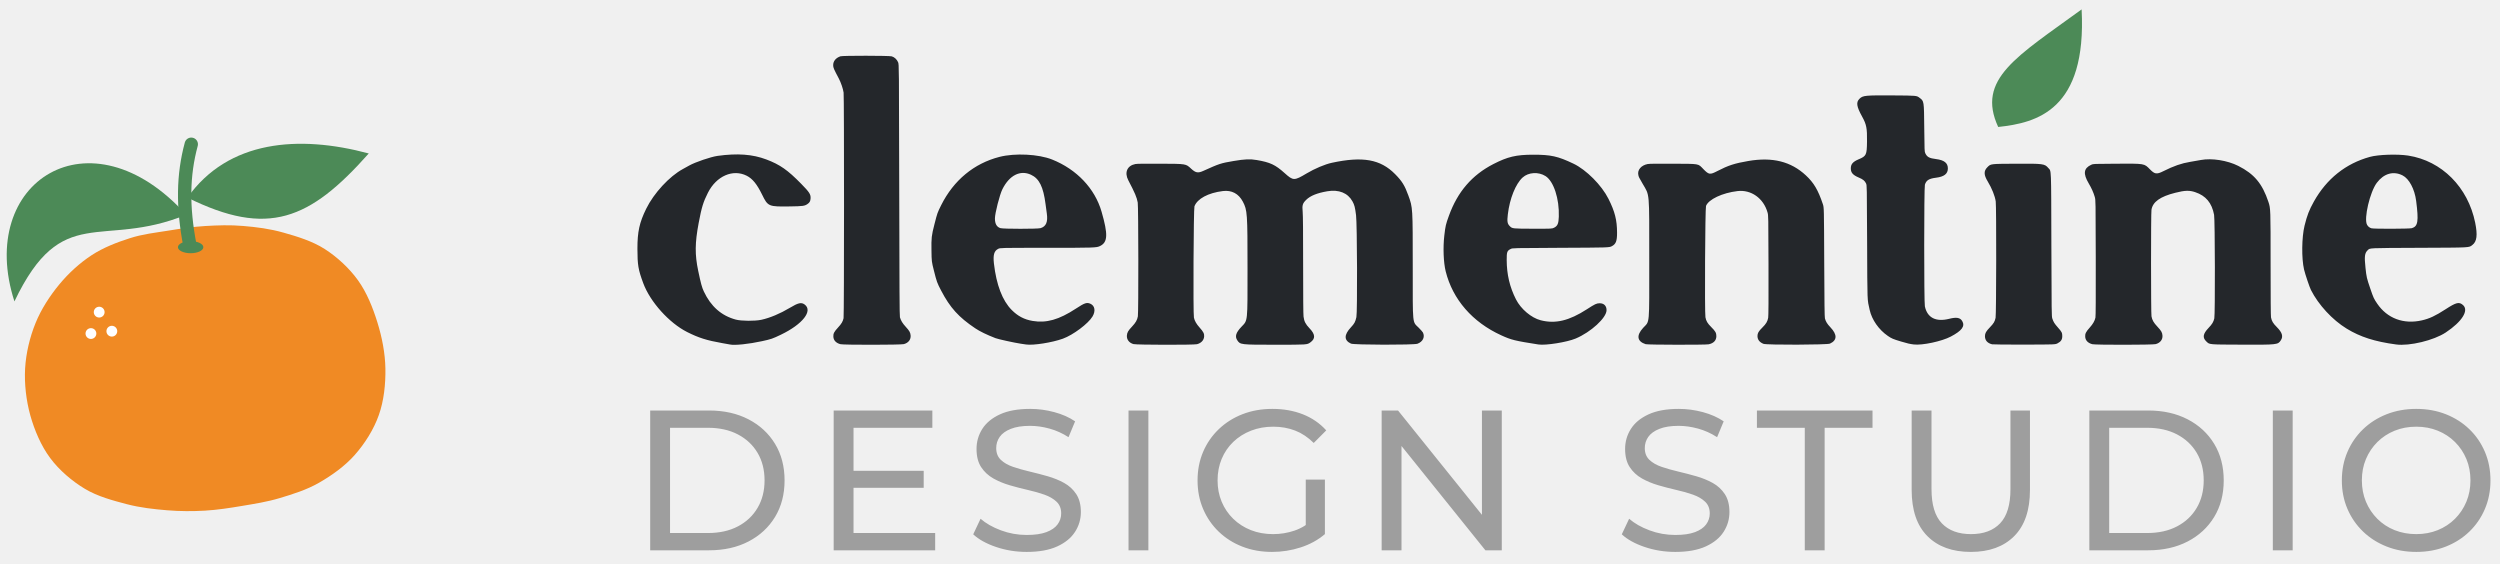
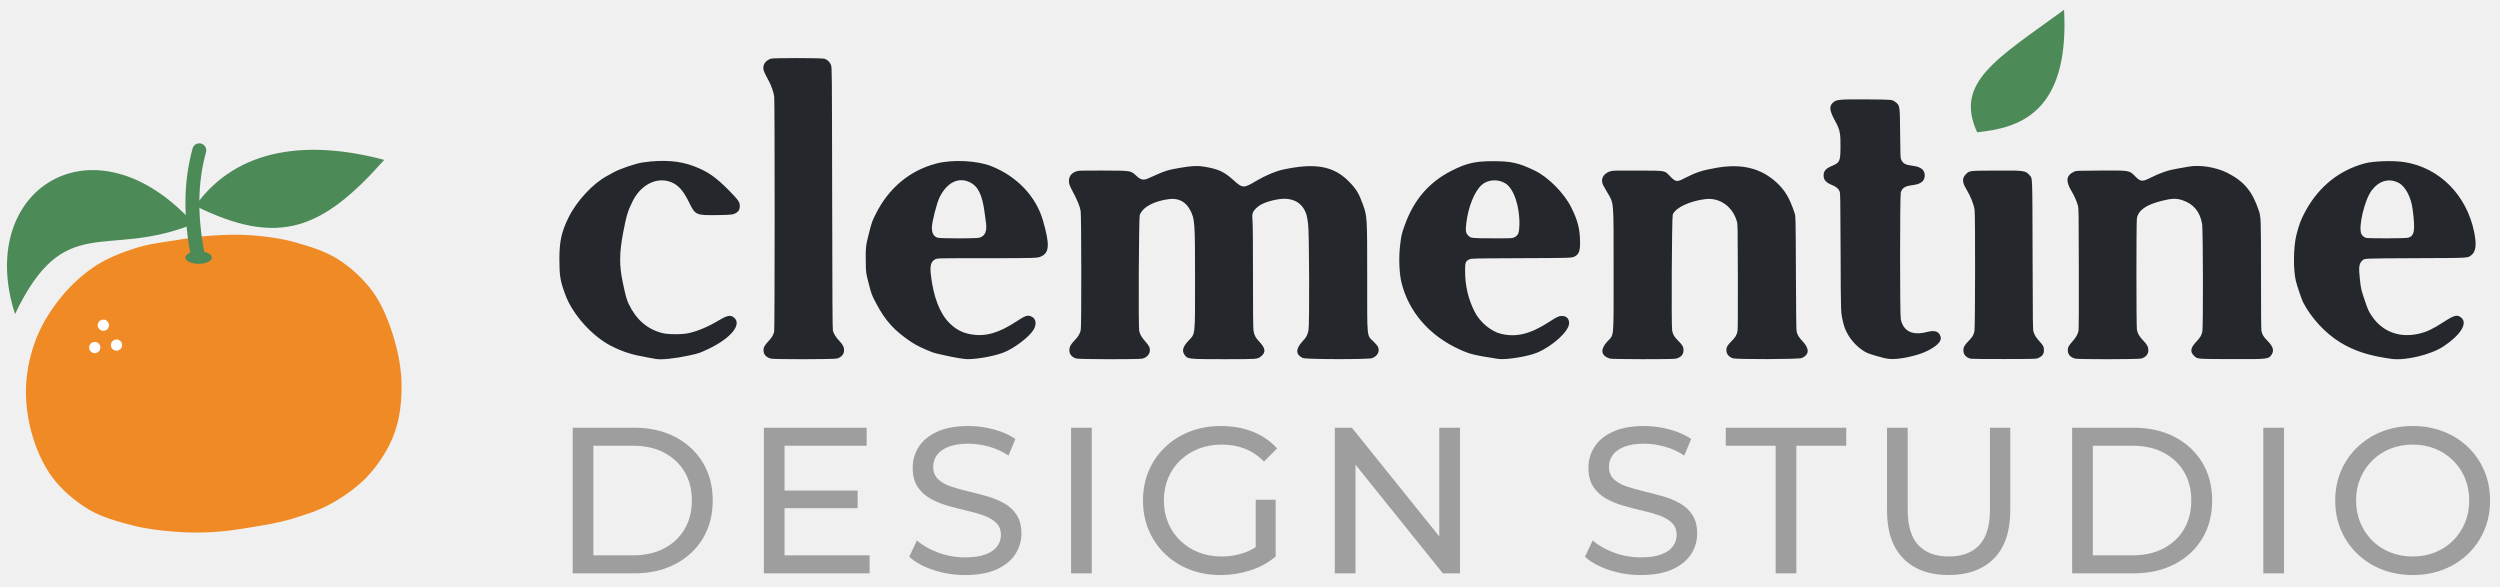
- <svg xmlns="http://www.w3.org/2000/svg" viewBox="-13.32 0.5 393.42 88.6">
-   <g transform="translate(-15.82,0)">
+ <svg xmlns="http://www.w3.org/2000/svg" viewBox="2.5 0.5 377.6 88.6">
+   <g>
    <path d="M63.15,58.50C63.19,60.93 62.92,63.56 62.11,65.83C61.31,68.10 59.89,70.33 58.32,72.10C56.76,73.87 54.69,75.33 52.72,76.46C50.76,77.59 48.56,78.27 46.53,78.88C44.50,79.49 42.52,79.79 40.56,80.12C38.60,80.45 36.73,80.74 34.76,80.86C32.80,80.97 30.84,80.97 28.79,80.80C26.73,80.63 24.60,80.40 22.45,79.84C20.29,79.27 17.85,78.63 15.85,77.42C13.84,76.21 11.82,74.50 10.39,72.57C8.96,70.65 7.93,68.21 7.27,65.87C6.62,63.52 6.32,60.92 6.45,58.50C6.59,56.08 7.19,53.56 8.09,51.35C8.98,49.15 10.36,47.04 11.83,45.26C13.30,43.48 15.07,41.87 16.92,40.66C18.77,39.45 20.92,38.63 22.92,37.99C24.92,37.34 26.97,37.12 28.95,36.80C30.92,36.48 32.79,36.19 34.76,36.07C36.74,35.95 38.72,35.88 40.78,36.06C42.84,36.23 44.98,36.50 47.12,37.11C49.25,37.71 51.63,38.43 53.59,39.68C55.54,40.93 57.45,42.68 58.83,44.60C60.22,46.53 61.17,48.91 61.89,51.23C62.61,53.55 63.11,56.07 63.15,58.50Z" fill="#F08A24" />
    <path d="M32.6,23.2 C31.3,28 31.2,33 32.4,39.2" fill="none" stroke="#4C8A57" stroke-width="2.1" stroke-linecap="round" />
    <path d="M31.80,34.30C16.71,17.53 -1.32,29.09 4.77,47.93C12.30,32.19 18.39,39.76 31.80,34.30Z" fill="#4C8A57" />
    <path d="M32.00,31.60C44.67,37.88 51.25,35.10 60.53,24.65C49.50,21.69 38.41,22.56 32.00,31.60Z" fill="#4C8A57" />
    <ellipse cx="32.5" cy="39.4" rx="2" ry="0.95" fill="#4C8A57" />
    <circle cx="18.11" cy="49.62" r="0.85" fill="#fff" />
    <circle cx="20.10" cy="52.62" r="0.85" fill="#fff" />
    <circle cx="16.81" cy="52.99" r="0.85" fill="#fff" />
  </g>
  <path d="M101.562,54.715C101.511,54.703 100.965,54.606 100.348,54.498C97.917,54.072 96.624,53.664 94.812,52.750C91.980,51.321 89.001,48.009 87.912,45.078C87.117,42.938 86.994,42.213 86.990,39.656C86.986,36.974 87.307,35.514 88.375,33.344C89.586,30.884 92.026,28.246 94.156,27.093C94.397,26.963 94.844,26.716 95.149,26.544C96.086,26.016 98.552,25.177 99.594,25.032C102.710,24.596 105.112,24.773 107.283,25.596C109.425,26.407 110.633,27.251 112.751,29.413C114.071,30.761 114.279,31.084 114.238,31.724C114.210,32.167 114.096,32.375 113.750,32.610C113.299,32.917 113.034,32.954 111.030,32.984C107.603,33.037 107.530,33.006 106.596,31.102C105.794,29.468 105.100,28.619 104.190,28.157C102.024,27.060 99.422,28.195 98.093,30.816C97.349,32.285 97.095,33.113 96.626,35.602C96.035,38.737 96.018,40.565 96.556,43.125C96.981,45.144 97.138,45.720 97.441,46.367C98.545,48.723 100.205,50.184 102.471,50.793C103.355,51.030 105.472,51.046 106.500,50.822C107.842,50.530 109.466,49.848 110.958,48.952C112.303,48.143 112.783,48.035 113.308,48.423C114.646,49.415 112.978,51.534 109.574,53.167C108.227,53.813 108.059,53.870 106.589,54.192C104.520,54.644 102.291,54.876 101.562,54.715ZM118.934,54.665C118.251,54.481 117.866,54.077 117.825,53.503C117.789,53.005 117.936,52.714 118.564,52.037C119.101,51.459 119.321,51.087 119.430,50.575C119.524,50.133 119.529,15.664 119.436,15.062C119.338,14.432 119.013,13.482 118.681,12.853C117.870,11.320 117.800,11.153 117.796,10.761C117.790,10.127 118.201,9.620 118.931,9.361C119.272,9.240 126.598,9.246 127.016,9.368C127.439,9.490 127.835,9.861 128.012,10.299C128.156,10.656 128.156,10.656 128.190,30.406C128.216,45.934 128.240,50.215 128.301,50.430C128.451,50.954 128.715,51.388 129.222,51.937C129.807,52.572 129.951,52.833 129.984,53.312C130.029,53.955 129.615,54.471 128.909,54.654C128.414,54.782 119.404,54.792 118.934,54.665ZM148.156,54.712C148.053,54.697 147.673,54.641 147.312,54.587C146.310,54.439 143.766,53.880 143.344,53.716C141.946,53.172 140.894,52.662 140.156,52.168C137.550,50.424 136.189,48.919 134.789,46.236C134.138,44.987 134.094,44.865 133.642,43.062C133.289,41.656 133.289,41.656 133.264,39.949C133.235,37.903 133.269,37.597 133.726,35.812C134.193,33.987 134.193,33.986 134.795,32.781C136.748,28.872 139.961,26.213 143.971,25.187C146.402,24.565 150.113,24.751 152.243,25.601C156.120,27.148 158.981,30.166 160.032,33.815C161.065,37.403 161.011,38.622 159.791,39.216C159.231,39.488 158.952,39.497 151.340,39.499C144.087,39.500 144.087,39.500 143.761,39.662C143.124,39.980 142.939,40.621 143.093,41.974C143.478,45.333 144.433,47.822 145.899,49.289C146.864,50.254 147.866,50.779 149.162,51.001C151.347,51.375 153.331,50.813 155.994,49.066C157.385,48.155 157.713,48.046 158.286,48.306C158.981,48.621 159.116,49.455 158.610,50.301C157.934,51.433 155.566,53.208 153.948,53.796C152.261,54.409 149.288,54.879 148.156,54.712ZM165.062,54.650C164.383,54.468 163.972,53.943 164.016,53.312C164.049,52.824 164.200,52.558 164.818,51.901C165.409,51.272 165.635,50.877 165.744,50.285C165.854,49.688 165.834,32.988 165.723,32.375C165.571,31.542 165.285,30.866 164.241,28.875C163.595,27.642 164.060,26.563 165.345,26.315C165.609,26.264 166.780,26.248 169.312,26.262C173.413,26.284 173.267,26.260 174.137,27.057C174.842,27.704 175.208,27.770 176.031,27.397C178.568,26.251 178.786,26.180 180.812,25.836C182.565,25.539 183.392,25.504 184.435,25.682C186.566,26.045 187.376,26.423 188.844,27.744C190.194,28.958 190.342,28.960 192.293,27.796C193.567,27.036 195.174,26.356 196.246,26.123C201.123,25.067 203.910,25.562 206.220,27.897C207.320,29.009 207.745,29.696 208.316,31.281C209.008,33.203 209.000,33.067 209.001,42.591C209.002,51.877 208.920,51.056 209.948,52.083C210.254,52.389 210.545,52.718 210.594,52.813C210.960,53.521 210.597,54.277 209.740,54.595C209.178,54.804 199.739,54.786 199.282,54.575C198.168,54.062 198.163,53.198 199.267,52.015C199.828,51.414 199.959,51.170 200.133,50.406C200.300,49.673 200.254,35.751 200.080,34.375C199.921,33.118 199.827,32.752 199.515,32.188C198.780,30.860 197.365,30.292 195.558,30.600C193.959,30.873 192.888,31.306 192.241,31.939C191.663,32.505 191.578,32.792 191.679,33.843C191.729,34.363 191.751,36.925 191.751,42.189C191.750,47.093 191.773,49.972 191.815,50.314C191.908,51.068 192.131,51.510 192.739,52.145C193.677,53.124 193.719,53.784 192.883,54.385C192.372,54.752 192.407,54.750 187.367,54.750C181.903,54.750 181.850,54.744 181.390,54.050C180.988,53.441 181.168,52.851 182.038,51.931C183.054,50.855 183.000,51.374 183.000,42.715C183.000,34.044 182.967,33.572 182.267,32.238C181.603,30.973 180.513,30.394 179.120,30.566C176.812,30.850 175.097,31.772 174.648,32.969C174.508,33.344 174.430,49.828 174.565,50.482C174.670,50.987 174.954,51.483 175.464,52.052C176.060,52.716 176.212,53.019 176.174,53.469C176.126,54.049 175.705,54.495 175.046,54.666C174.549,54.795 165.551,54.780 165.062,54.650ZM228.781,54.710C225.075,54.131 224.512,53.992 222.914,53.261C218.389,51.193 215.288,47.620 214.186,43.205C213.840,41.818 213.749,39.463 213.968,37.576C214.148,36.031 214.197,35.818 214.698,34.438C216.064,30.672 218.324,28.046 221.688,26.318C223.934,25.165 225.283,24.846 227.938,24.845C230.750,24.843 231.834,25.084 234.290,26.255C236.318,27.223 238.727,29.643 239.806,31.797C240.813,33.806 241.146,35.123 241.153,37.125C241.157,38.438 240.970,38.915 240.319,39.249C239.911,39.460 239.782,39.464 232.250,39.497C224.719,39.531 224.719,39.531 224.418,39.679C223.847,39.960 223.780,40.146 223.786,41.434C223.796,43.699 224.265,45.686 225.248,47.618C226.019,49.134 227.658,50.518 229.134,50.899C231.441,51.494 233.610,50.978 236.406,49.168C237.679,48.344 237.922,48.229 238.396,48.223C239.086,48.215 239.500,48.623 239.500,49.310C239.500,50.507 237.045,52.763 234.641,53.774C233.274,54.350 229.912,54.887 228.781,54.710ZM245.656,54.663C244.302,54.234 244.157,53.292 245.262,52.091C246.316,50.944 246.219,52.039 246.219,41.281C246.219,30.431 246.297,31.339 245.192,29.438C244.572,28.370 244.579,28.384 244.501,28.038C244.324,27.246 244.951,26.509 245.969,26.314C246.232,26.264 247.414,26.249 249.938,26.263C254.230,26.287 253.872,26.225 254.719,27.094C255.608,28.006 255.762,28.028 256.948,27.413C258.655,26.528 259.659,26.203 261.817,25.834C265.616,25.184 268.520,25.912 270.871,28.103C272.126,29.273 272.785,30.390 273.539,32.625C273.719,33.156 273.719,33.156 273.754,41.750C273.780,48.175 273.808,50.411 273.864,50.612C274.010,51.132 274.219,51.469 274.726,52.004C275.826,53.165 275.802,54.047 274.656,54.575C274.222,54.775 264.685,54.805 264.192,54.608C263.568,54.359 263.250,53.942 263.250,53.375C263.250,52.929 263.421,52.635 264.030,52.034C264.614,51.458 264.836,51.081 264.937,50.493C264.985,50.213 265.000,47.742 264.986,42.250C264.967,34.416 264.967,34.406 264.831,33.928C264.199,31.698 262.253,30.316 260.105,30.570C257.720,30.852 255.548,31.877 255.152,32.906C255.012,33.269 254.927,49.700 255.061,50.425C255.171,51.024 255.379,51.374 255.978,51.973C256.643,52.638 256.782,52.887 256.780,53.412C256.778,54.067 256.347,54.521 255.575,54.681C255.073,54.786 245.991,54.768 245.656,54.663ZM287.844,54.708C287.246,54.635 286.797,54.532 285.863,54.250C284.578,53.864 284.362,53.772 283.761,53.359C282.345,52.386 281.255,50.828 280.908,49.280C280.512,47.512 280.544,48.365 280.505,38.594C280.469,29.690 280.468,29.655 280.338,29.375C280.139,28.948 279.860,28.721 279.183,28.436C278.265,28.048 277.938,27.671 277.938,27.000C277.938,26.329 278.265,25.952 279.183,25.564C280.379,25.060 280.462,24.883 280.488,22.783C280.515,20.661 280.403,20.088 279.716,18.844C278.830,17.239 278.738,16.579 279.326,16.022C279.853,15.521 280.220,15.486 284.641,15.516C288.316,15.540 288.295,15.538 288.763,15.896C289.466,16.431 289.455,16.360 289.496,20.656C289.530,24.245 289.535,24.351 289.664,24.625C289.940,25.211 290.297,25.403 291.355,25.534C292.632,25.692 293.212,26.150 293.212,27.000C293.212,27.851 292.632,28.308 291.348,28.467C290.231,28.605 289.804,28.876 289.596,29.573C289.456,30.046 289.452,48.044 289.592,48.705C289.975,50.513 291.325,51.201 293.438,50.666C294.572,50.379 295.150,50.482 295.470,51.027C295.944,51.837 295.426,52.541 293.675,53.465C292.245,54.219 289.182,54.872 287.844,54.708ZM300.171,54.683C299.436,54.507 299.043,54.054 299.049,53.391C299.053,52.935 299.221,52.640 299.845,51.992C300.432,51.383 300.596,51.105 300.722,50.509C300.835,49.977 300.857,33.017 300.745,32.208C300.629,31.363 300.135,30.125 299.485,29.055C298.857,28.020 298.841,27.403 299.429,26.815C299.972,26.272 299.844,26.287 303.906,26.263C308.220,26.238 308.443,26.267 309.015,26.935C309.506,27.509 309.465,26.478 309.501,39.062C309.531,49.765 309.538,50.297 309.648,50.625C309.835,51.182 309.977,51.410 310.504,52.008C311.144,52.734 311.213,52.867 311.216,53.385C311.220,53.932 311.010,54.255 310.471,54.530C310.103,54.719 310.103,54.719 305.254,54.729C302.536,54.735 300.303,54.715 300.171,54.683ZM315.934,54.665C315.251,54.481 314.866,54.077 314.825,53.503C314.789,53.013 314.930,52.727 315.536,52.052C316.046,51.483 316.330,50.987 316.435,50.481C316.483,50.252 316.498,47.432 316.485,41.061C316.468,31.969 316.468,31.969 316.329,31.492C316.124,30.790 315.823,30.114 315.385,29.375C314.462,27.819 314.576,26.981 315.785,26.424C316.093,26.281 316.099,26.281 319.688,26.262C324.249,26.237 324.093,26.211 325.018,27.153C325.773,27.922 326.078,27.964 327.120,27.440C328.742,26.624 329.974,26.196 331.348,25.971C331.896,25.881 332.653,25.749 333.030,25.677C334.735,25.355 337.195,25.743 338.906,26.604C341.421,27.869 342.701,29.398 343.658,32.281C343.998,33.304 344.000,33.363 344.000,42.070C344.000,47.207 344.023,50.228 344.063,50.440C344.175,51.029 344.383,51.378 344.978,51.973C345.824,52.820 346.013,53.440 345.610,54.050C345.144,54.754 345.084,54.760 339.438,54.738C334.145,54.716 334.421,54.742 333.883,54.231C333.254,53.634 333.353,53.032 334.233,52.108C334.803,51.509 335.009,51.170 335.142,50.608C335.281,50.018 335.250,35.075 335.108,34.312C334.756,32.429 333.813,31.298 332.125,30.737C331.208,30.432 330.526,30.454 329.000,30.837C326.623,31.433 325.455,32.266 325.253,33.509C325.161,34.076 325.164,49.785 325.256,50.285C325.365,50.877 325.591,51.272 326.182,51.901C326.800,52.558 326.951,52.824 326.984,53.312C327.029,53.955 326.615,54.471 325.909,54.654C325.414,54.782 316.404,54.792 315.934,54.665ZM363.750,54.708C360.392,54.257 358.119,53.529 355.969,52.215C353.725,50.844 351.533,48.473 350.347,46.130C350.128,45.698 349.426,43.615 349.262,42.906C348.857,41.167 348.895,37.835 349.341,36.021C349.739,34.399 350.070,33.544 350.811,32.219C352.818,28.632 355.829,26.231 359.632,25.186C360.962,24.821 363.977,24.722 365.668,24.987C370.939,25.816 375.058,29.946 376.195,35.544C376.589,37.487 376.463,38.508 375.762,39.043C375.178,39.488 375.679,39.461 367.344,39.498C359.267,39.534 359.659,39.516 359.291,39.863C358.803,40.325 358.737,40.840 358.934,42.656C359.092,44.122 359.124,44.262 359.689,45.918C360.179,47.357 360.249,47.508 360.774,48.281C362.357,50.610 364.931,51.572 367.812,50.913C369.007,50.639 369.946,50.199 371.531,49.170C373.216,48.075 373.664,47.966 374.274,48.502C375.240,49.350 374.132,51.115 371.562,52.821C369.691,54.064 365.853,54.991 363.750,54.708ZM150.427,36.404C151.301,36.144 151.607,35.426 151.415,34.089C151.361,33.714 151.272,33.056 151.217,32.628C150.869,29.906 150.225,28.605 148.928,28.002C147.232,27.214 145.523,28.079 144.424,30.281C143.995,31.140 143.250,34.059 143.250,34.877C143.251,35.726 143.533,36.222 144.117,36.402C144.562,36.539 149.966,36.540 150.427,36.404ZM231.254,36.328C231.794,36.055 231.951,35.685 231.988,34.597C232.083,31.786 231.184,29.033 229.903,28.214C228.796,27.506 227.213,27.600 226.296,28.429C225.193,29.426 224.256,31.755 223.966,34.225C223.831,35.370 223.887,35.702 224.277,36.093C224.667,36.483 224.696,36.486 227.973,36.494C230.915,36.500 230.915,36.500 231.254,36.328ZM366.225,36.408C367.193,36.120 367.318,35.333 366.905,32.111C366.667,30.252 365.800,28.626 364.768,28.103C363.318,27.369 361.819,27.800 360.714,29.269C359.631,30.710 358.652,34.885 359.170,35.854C359.328,36.148 359.559,36.335 359.877,36.427C360.255,36.535 365.853,36.518 366.225,36.408Z" fill="#24272B" fill-rule="evenodd" />
  <path d="M301.13,20.48C307.19,19.84 315.09,17.84 314.26,1.98C304.09,9.39 297.65,12.94 301.13,20.48Z" fill="#4C8A57" />
  <path d="M89.0 87.1V65.1H98.258Q101.799 65.1 104.474 66.49Q107.149 67.88 108.648 70.35Q110.147 72.82 110.147 76.1Q110.147 79.38 108.648 81.85Q107.149 84.32 104.474 85.71Q101.799 87.1 98.258 87.1ZM92.123 84.38H98.089Q100.814 84.38 102.806 83.333Q104.798 82.287 105.897 80.423Q106.997 78.56 106.997 76.1Q106.997 73.614 105.897 71.763Q104.798 69.913 102.806 68.867Q100.814 67.82 98.089 67.82H92.123ZM117.874 87.1V65.1H133.402V67.82H120.997V84.38H133.846V87.1ZM120.734 77.261V74.593H132.04V77.261ZM148.254 87.354Q145.733 87.354 143.439 86.58Q141.145 85.806 139.832 84.587L140.989 82.135Q142.238 83.228 144.189 83.957Q146.14 84.686 148.249 84.686Q150.16 84.686 151.352 84.238Q152.545 83.791 153.111 83.02Q153.677 82.249 153.677 81.296Q153.677 80.149 152.949 79.456Q152.221 78.763 151.044 78.346Q149.866 77.929 148.442 77.607Q147.018 77.285 145.592 76.868Q144.165 76.451 142.988 75.785Q141.81 75.119 141.082 74.011Q140.355 72.903 140.355 71.148Q140.355 69.436 141.257 68.007Q142.16 66.577 144.031 65.712Q145.902 64.846 148.797 64.846Q150.716 64.846 152.602 65.357Q154.487 65.867 155.867 66.805L154.831 69.298Q153.405 68.377 151.829 67.945Q150.253 67.514 148.776 67.514Q146.932 67.514 145.742 67.991Q144.552 68.467 144.002 69.251Q143.452 70.035 143.452 71.02Q143.452 72.171 144.179 72.865Q144.907 73.558 146.085 73.962Q147.262 74.366 148.689 74.701Q150.115 75.036 151.539 75.442Q152.963 75.848 154.141 76.5Q155.318 77.153 156.046 78.257Q156.774 79.36 156.774 81.084Q156.774 82.768 155.855 84.198Q154.937 85.628 153.046 86.491Q151.154 87.354 148.254 87.354ZM164.275 87.1V65.1H167.399V87.1ZM186.859 87.354Q184.328 87.354 182.187 86.521Q180.047 85.688 178.467 84.166Q176.887 82.644 176.012 80.593Q175.137 78.542 175.137 76.1Q175.137 73.658 176.012 71.607Q176.887 69.556 178.48 68.034Q180.073 66.512 182.214 65.679Q184.354 64.846 186.912 64.846Q189.542 64.846 191.705 65.697Q193.868 66.548 195.389 68.228L193.419 70.207Q192.07 68.867 190.488 68.257Q188.907 67.647 187.045 67.647Q185.149 67.647 183.543 68.275Q181.937 68.904 180.754 70.042Q179.571 71.18 178.929 72.724Q178.287 74.267 178.287 76.1Q178.287 77.907 178.929 79.45Q179.571 80.993 180.754 82.144Q181.937 83.296 183.529 83.925Q185.122 84.553 187.018 84.553Q188.774 84.553 190.387 84.004Q192 83.456 193.393 82.169L195.176 84.552Q193.55 85.939 191.36 86.646Q189.17 87.354 186.859 87.354ZM195.176 84.552 192.164 84.144V75.975H195.176ZM204.108 87.1V65.1H206.686L221.217 83.166H219.889V65.1H223.013V87.1H220.435L205.904 69.034H207.232V87.1ZM250.319 87.354Q247.798 87.354 245.504 86.58Q243.21 85.806 241.898 84.587L243.054 82.135Q244.304 83.228 246.255 83.957Q248.206 84.686 250.314 84.686Q252.225 84.686 253.418 84.238Q254.61 83.791 255.176 83.02Q255.742 82.249 255.742 81.296Q255.742 80.149 255.014 79.456Q254.287 78.763 253.109 78.346Q251.932 77.929 250.508 77.607Q249.084 77.285 247.657 76.868Q246.23 76.451 245.053 75.785Q243.875 75.119 243.148 74.011Q242.42 72.903 242.42 71.148Q242.42 69.436 243.323 68.007Q244.225 66.577 246.096 65.712Q247.967 64.846 250.862 64.846Q252.782 64.846 254.667 65.357Q256.552 65.867 257.933 66.805L256.897 69.298Q255.471 68.377 253.894 67.945Q252.318 67.514 250.841 67.514Q248.998 67.514 247.808 67.991Q246.618 68.467 246.067 69.251Q245.517 70.035 245.517 71.02Q245.517 72.171 246.245 72.865Q246.972 73.558 248.15 73.962Q249.327 74.366 250.754 74.701Q252.18 75.036 253.605 75.442Q255.029 75.848 256.206 76.5Q257.384 77.153 258.111 78.257Q258.839 79.36 258.839 81.084Q258.839 82.768 257.921 84.198Q257.002 85.628 255.111 86.491Q253.22 87.354 250.319 87.354ZM270.696 87.1V67.82H263.162V65.1H281.354V67.82H273.82V87.1ZM296.823 87.354Q292.469 87.354 289.992 84.869Q287.514 82.384 287.514 77.599V65.1H290.638V77.488Q290.638 81.145 292.258 82.849Q293.879 84.553 296.849 84.553Q299.819 84.553 301.44 82.849Q303.061 81.145 303.061 77.488V65.1H306.131V77.599Q306.131 82.384 303.653 84.869Q301.176 87.354 296.823 87.354ZM315.476 87.1V65.1H324.734Q328.275 65.1 330.95 66.49Q333.625 67.88 335.124 70.35Q336.623 72.82 336.623 76.1Q336.623 79.38 335.124 81.85Q333.625 84.32 330.95 85.71Q328.275 87.1 324.734 87.1ZM318.6 84.38H324.565Q327.291 84.38 329.282 83.333Q331.274 82.287 332.374 80.423Q333.473 78.56 333.473 76.1Q333.473 73.614 332.374 71.763Q331.274 69.913 329.282 68.867Q327.291 67.82 324.565 67.82H318.6ZM344.35 87.1V65.1H347.473V87.1ZM366.925 87.354Q364.404 87.354 362.26 86.507Q360.116 85.661 358.539 84.139Q356.962 82.618 356.087 80.573Q355.211 78.528 355.211 76.1Q355.211 73.672 356.087 71.627Q356.962 69.582 358.542 68.057Q360.123 66.531 362.258 65.689Q364.393 64.846 366.919 64.846Q369.445 64.846 371.572 65.684Q373.7 66.522 375.275 68.039Q376.85 69.556 377.725 71.61Q378.6 73.664 378.6 76.103Q378.6 78.542 377.725 80.593Q376.85 82.644 375.275 84.161Q373.7 85.678 371.572 86.516Q369.445 87.354 366.925 87.354ZM366.919 84.553Q368.757 84.553 370.31 83.923Q371.862 83.293 373.014 82.145Q374.166 80.998 374.808 79.46Q375.45 77.922 375.45 76.092Q375.45 74.262 374.811 72.734Q374.172 71.207 373.019 70.058Q371.865 68.909 370.311 68.278Q368.757 67.647 366.919 67.647Q365.081 67.647 363.521 68.279Q361.96 68.911 360.803 70.061Q359.645 71.212 359.003 72.741Q358.362 74.271 358.362 76.091Q358.362 77.912 359.002 79.45Q359.643 80.987 360.798 82.144Q361.953 83.301 363.517 83.927Q365.081 84.553 366.919 84.553Z" fill="#9E9E9E" />
</svg>
